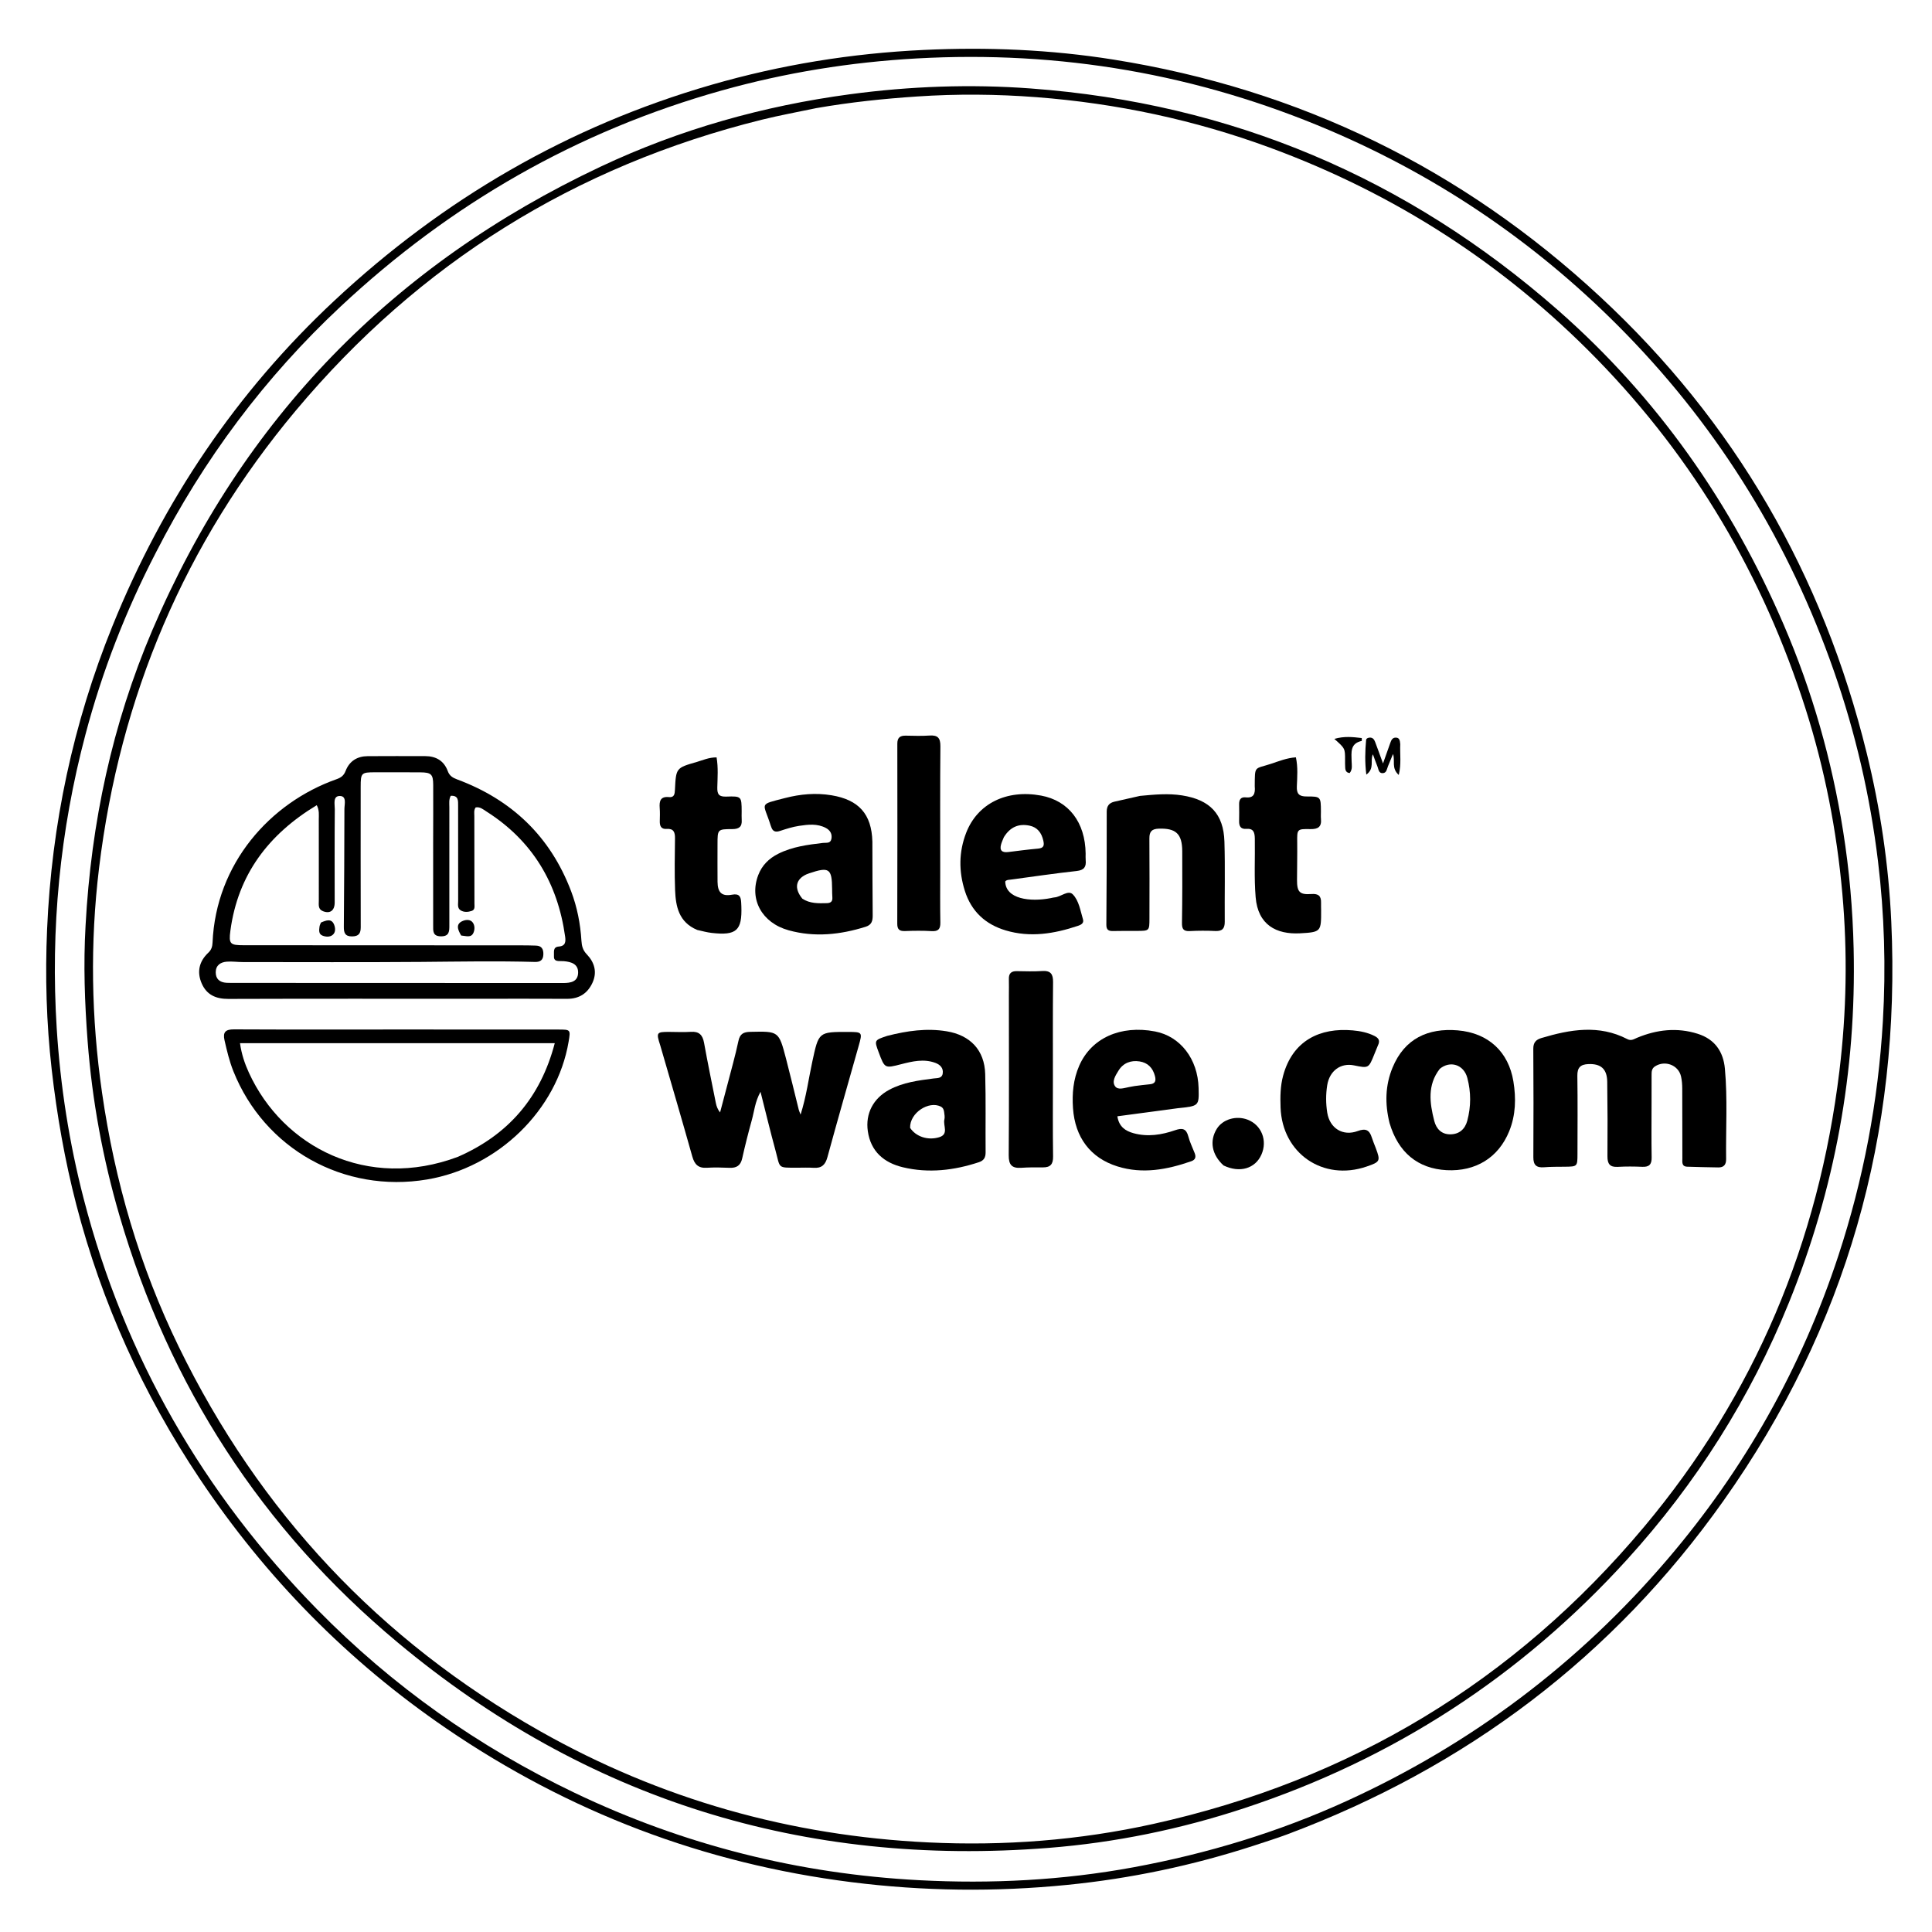
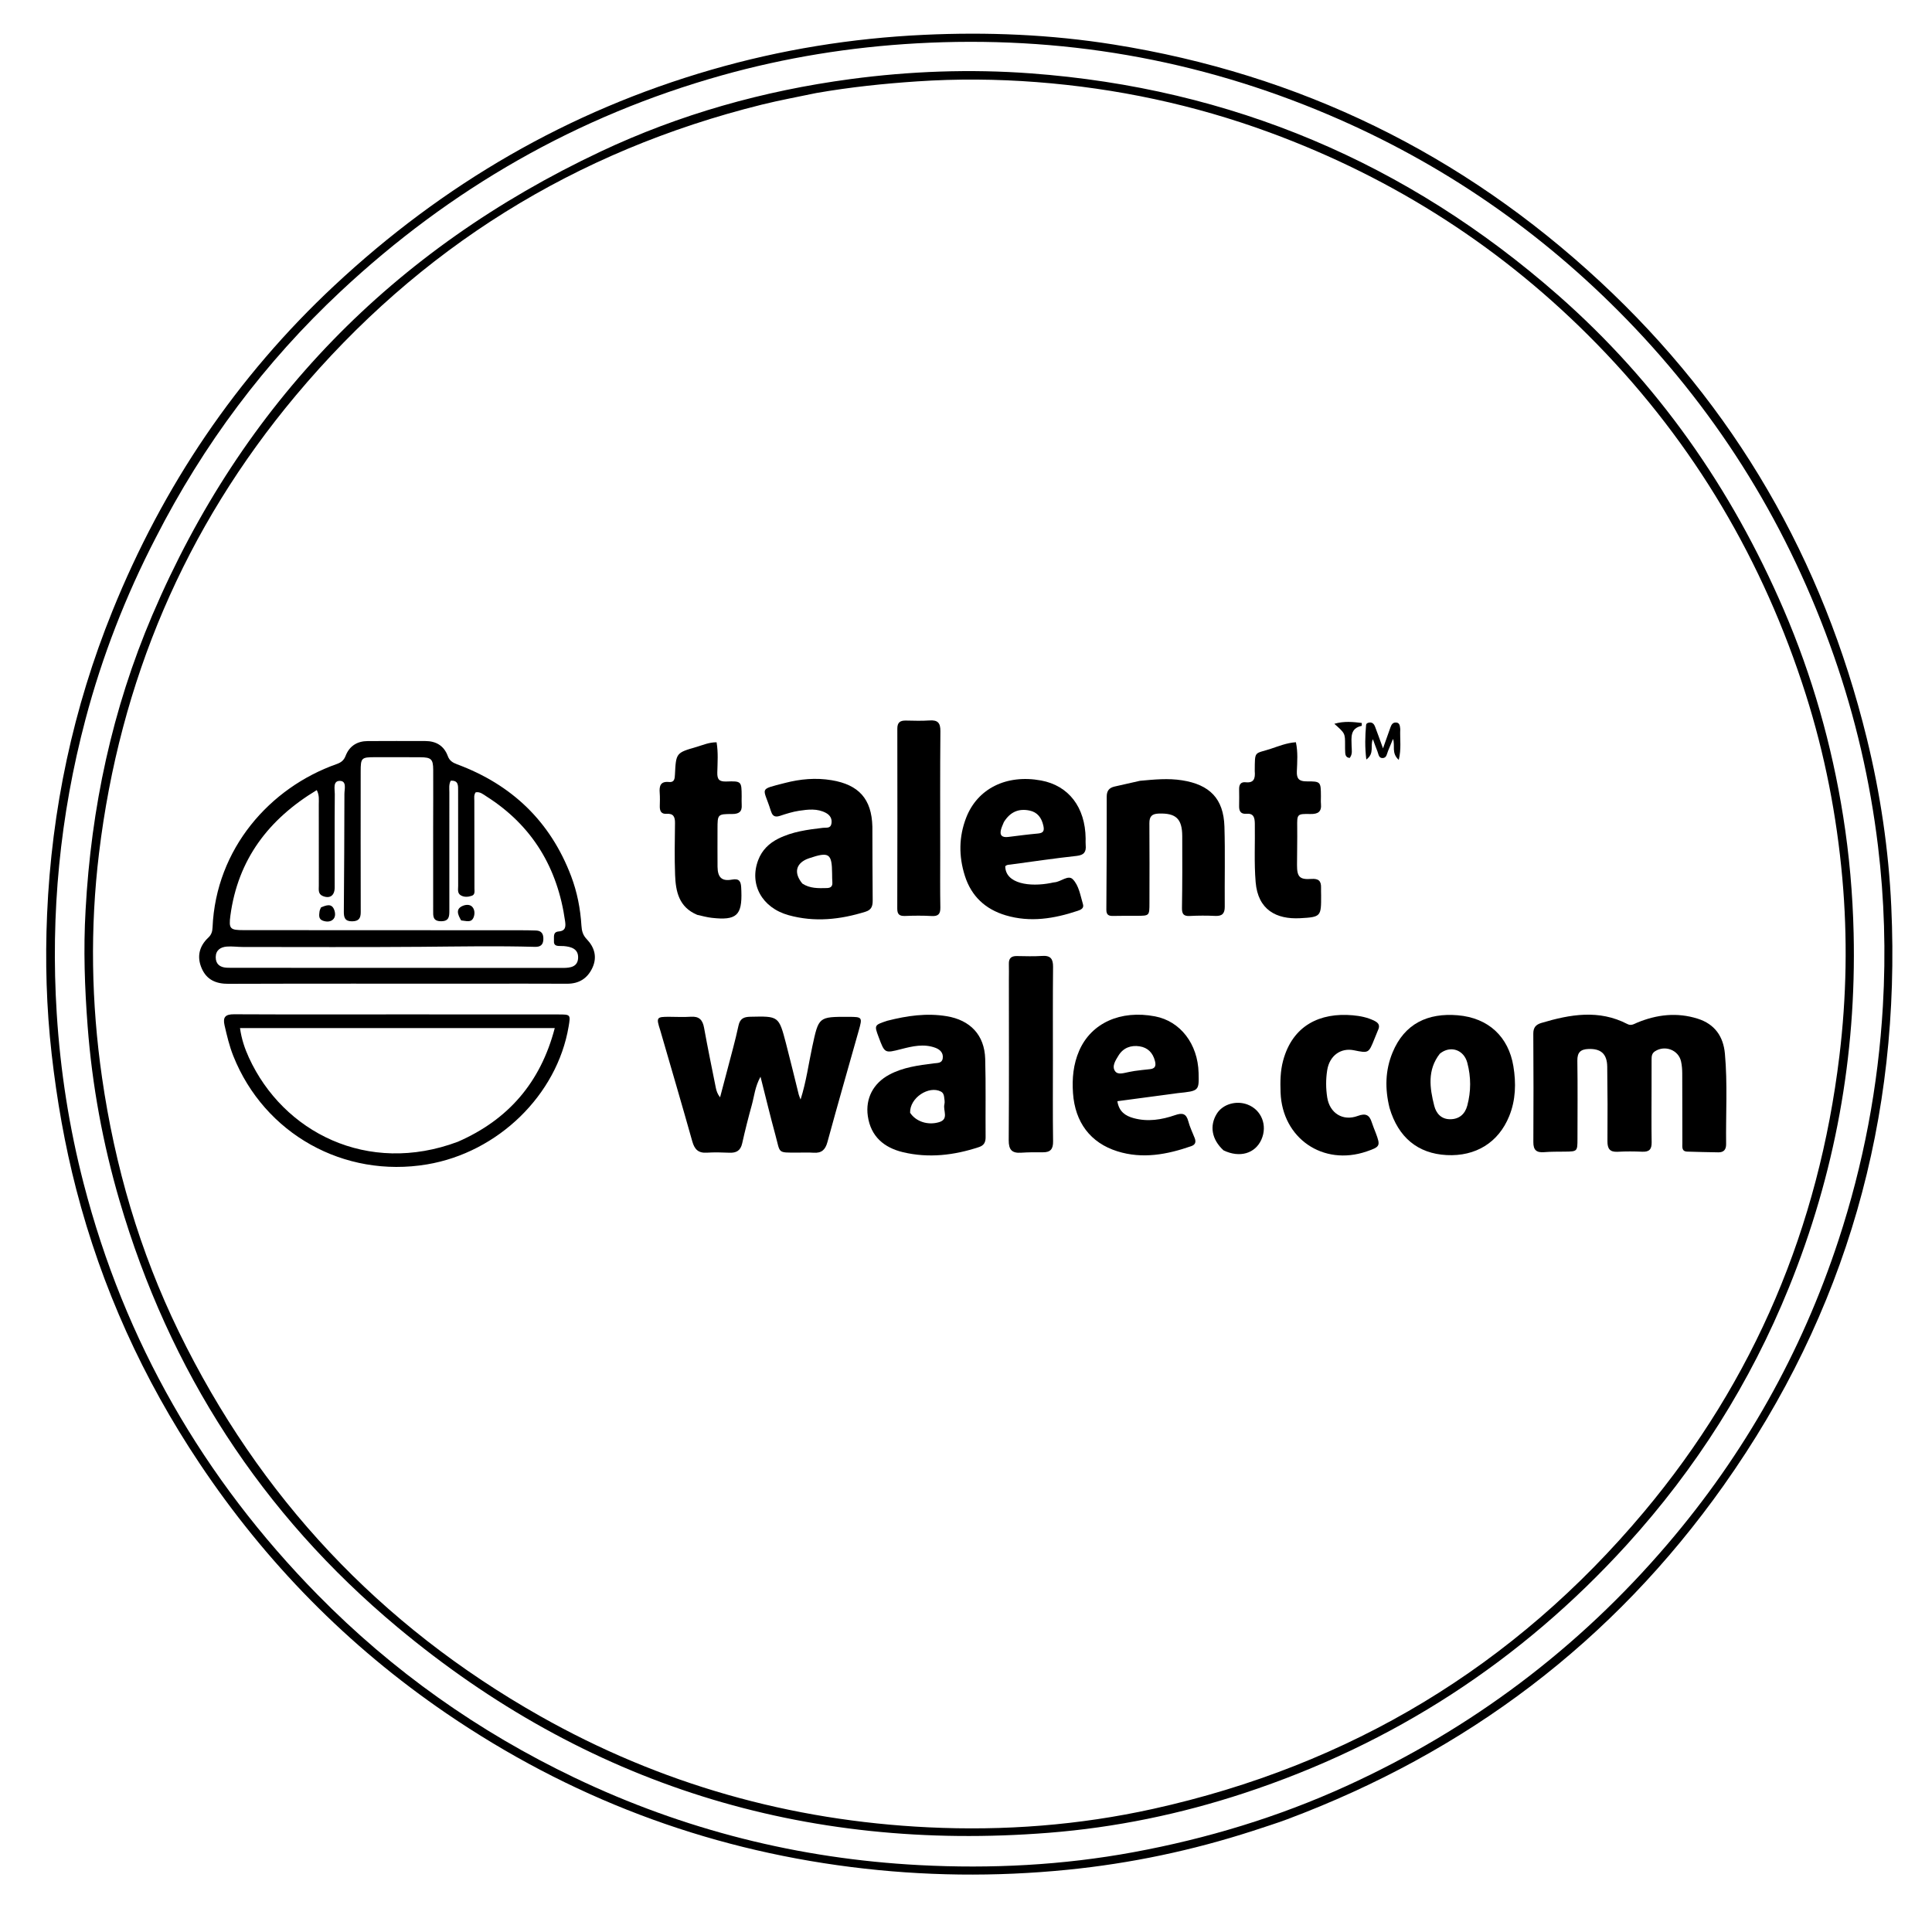
- <svg xmlns="http://www.w3.org/2000/svg" width="1024" height="1024" viewBox="0 0 1024 1008" xml:space="preserve">
+ <svg xmlns="http://www.w3.org/2000/svg" version="1.2" baseProfile="tiny-ps" viewBox="0 0 1024 1024">
  <path fill="#000000" opacity="1" stroke="none" d=" M664.219,970.342   C631.902,980.821 599.182,987.676 565.825,991.012   C527.614,994.833 489.424,994.396 451.215,989.576   C373.039,979.715 301.556,952.478 236.584,908.125   C184.362,872.475 140.811,828.131 105.708,775.547   C75.856,730.83 53.912,682.509 40.423,630.428   C34.327,606.89 30.149,583.015 27.396,558.824   C24.58,534.079 23.887,509.287 24.959,484.504   C27.361,429.004 38.753,375.314 59.62,323.76   C86.331,257.771 125.167,199.965 177.261,151.313   C234.855,97.525 301.21,58.879 377.064,36.958   C413.823,26.335 451.285,20.262 489.58,18.467   C523.337,16.885 556.872,18.276 590.15,23.579   C688.813,39.305 774.929,81.335 848.094,149.267   C919.518,215.58 966.205,296.624 989.415,391.229   C996.611,420.555 1001.027,450.291 1002.416,480.475   C1007.586,592.841 978.562,695.505 913.559,787.33   C854.908,870.182 777.157,928.735 682.102,964.305   C676.337,966.463 670.44,968.266 664.219,970.342  M82.545,285.017   C66.643,315.754 54.157,347.834 45.302,381.275   C31.769,432.382 26.737,484.339 30.068,537.135   C31.992,567.634 36.676,597.681 44.316,627.227   C66.002,711.086 107.801,783.641 168.403,845.315   C208.007,885.621 253.535,917.827 304.549,942.223   C362.378,969.878 423.406,985.207 487.311,988.551   C525.309,990.54 563.211,988.623 600.755,981.7   C639.745,974.509 677.417,963.12 713.517,946.669   C779.751,916.485 836.563,873.764 883.836,818.408   C924.59,770.686 954.831,717.009 974.417,657.393   C987.671,617.047 995.508,575.666 997.966,533.219   C999.609,504.859 998.775,476.611 995.376,448.464   C991.214,414.002 983.432,380.339 971.96,347.53   C948.389,280.118 911.984,220.554 862.246,169.369   C817.009,122.816 764.489,86.564 704.697,61.057   C634.713,31.203 561.755,18.713 485.767,22.979   C450.7,24.947 416.314,30.489 382.559,39.95   C305.848,61.45 238.712,100.054 180.632,154.369   C140.471,191.926 107.921,235.348 82.545,285.017  z" />
  <path fill="#000000" opacity="1" stroke="none" d=" M45.355,482.475   C48.31,428.027 59.487,375.844 80.706,326.079   C128.527,213.923 208.198,132.279 318.303,80.348   C360.301,60.54 404.625,48.102 450.629,41.942   C482.392,37.689 514.346,36.521 546.317,38.887   C652.583,46.751 745.761,86.177 825.738,156.383   C878.428,202.636 917.7,258.744 945.398,323.105   C960.554,358.32 970.918,394.882 976.917,432.665   C980.177,453.195 981.984,473.884 982.466,494.731   C983.966,559.691 972.546,622.232 948.173,682.397   C927.704,732.925 899.004,778.307 862.316,818.667   C806.175,880.427 738.476,924.384 659.24,950.455   C625.617,961.518 591.124,968.631 555.781,971.42   C426.044,981.659 310.578,945.821 210.688,862.465   C138.679,802.374 89.701,726.524 63.351,636.393   C54.515,606.167 48.828,575.306 46.439,543.809   C44.898,523.507 44.16,503.258 45.355,482.475  M432.627,49.308   C423.028,51.337 413.358,53.081 403.841,55.44   C304.745,80.011 222.182,131.497 156.744,209.653   C97.916,279.915 63.51,361.176 52.493,452.147   C47.688,491.818 48.36,531.504 54.076,571.128   C60.854,618.114 73.975,663.174 94.763,705.841   C137.463,793.477 201.237,861.457 286.144,909.491   C350.053,945.646 418.864,965.002 492.06,968.518   C532.113,970.442 571.89,967.433 611.155,958.748   C715.655,935.632 802.641,883.287 871.334,801.339   C930.019,731.328 963.937,650.362 974.921,559.672   C978.721,528.301 979.279,496.899 976.473,465.508   C973.505,432.305 967.165,399.685 957.038,367.843   C934.634,297.402 898.076,235.334 846.47,182.416   C797.2,131.893 739.201,94.562 672.921,70.194   C632.996,55.516 591.743,46.764 549.394,43.509   C528.314,41.889 507.158,41.713 485.992,43.144   C468.376,44.335 450.867,46.135 432.627,49.308  z" />
  <path fill="#000000" opacity="1" stroke="none" d=" M253,521.37   C208.672,521.37 164.844,521.3 121.016,521.446   C114.439,521.468 109.55,519.29 106.921,513.277   C104.231,507.123 105.544,501.511 110.462,496.905   C112.071,495.398 112.564,493.678 112.654,491.576   C114.441,449.731 143.119,417.45 178.36,404.999   C180.782,404.143 182.238,403.047 183.188,400.592   C185.197,395.401 189.302,392.822 194.84,392.782   C205.005,392.709 215.17,392.747 225.336,392.757   C231.092,392.762 235.317,395.218 237.343,400.736   C238.249,403.205 239.94,404.232 242.298,405.107   C271.233,415.855 291.687,435.323 302.701,464.358   C305.913,472.826 307.623,481.644 308.176,490.66   C308.347,493.44 308.943,495.653 310.989,497.785   C315.107,502.076 316.621,507.274 313.999,512.935   C311.385,518.58 306.899,521.439 300.494,521.399   C284.83,521.3 269.165,521.369 253,521.37  M229.58,438.5   C229.595,428.338 229.657,418.176 229.608,408.014   C229.581,402.372 228.553,401.402 222.801,401.362   C214.804,401.306 206.806,401.313 198.809,401.324   C191.518,401.334 191.173,401.663 191.168,408.938   C191.152,433.763 191.133,458.587 191.194,483.411   C191.202,486.681 190.197,488.274 186.622,488.316   C182.807,488.36 182.217,486.272 182.238,483.252   C182.379,462.432 182.545,441.611 182.547,420.791   C182.548,418.27 183.91,413.893 180.084,413.887   C176.309,413.88 177.473,418.315 177.45,420.866   C177.305,437.359 177.386,453.854 177.391,470.348   C177.393,474.621 174.918,476.441 171.162,474.944   C168.459,473.867 168.984,471.464 168.979,469.39   C168.947,455.062 169.015,440.734 168.963,426.406   C168.955,424.041 169.344,421.537 167.893,418.767   C142.294,434.21 126.113,455.557 122.118,485.24   C121.158,492.373 121.991,492.99 129.155,492.994   C178.304,493.026 227.454,493.033 276.603,493.056   C279.101,493.058 281.6,493.105 284.096,493.188   C287.084,493.288 288.071,495.052 287.993,497.825   C287.908,500.789 286.434,501.929 283.551,501.848   C263.413,501.285 243.277,501.67 223.137,501.83   C191.65,502.079 160.16,501.923 128.67,501.915   C125.842,501.914 122.993,501.484 120.189,501.706   C116.915,501.967 114.369,503.595 114.341,507.296   C114.313,510.941 116.508,512.679 120.019,512.903   C120.849,512.956 121.684,512.957 122.517,512.958   C181.163,512.97 239.809,512.967 298.456,513.019   C302.499,513.022 306.278,512.363 306.415,507.594   C306.548,502.913 302.756,501.782 298.819,501.444   C298.322,501.401 297.82,501.416 297.321,501.409   C295.436,501.386 293.38,501.465 293.607,498.706   C293.769,496.732 292.839,493.945 296.171,493.687   C299.88,493.4 299.884,490.937 299.519,488.325   C295.563,460.017 282.192,437.604 257.858,422.129   C256.127,421.029 254.41,419.492 252.098,419.958   C251.06,421.44 251.404,422.984 251.404,424.443   C251.406,439.933 251.452,455.423 251.466,470.913   C251.467,472.365 251.885,474.158 250.041,474.787   C248.136,475.437 246.035,475.614 244.226,474.544   C242.306,473.408 242.84,471.298 242.836,469.535   C242.799,452.707 242.82,435.88 242.81,419.052   C242.809,416.409 243.052,413.524 238.893,413.798   C237.824,415.822 238.167,417.85 238.165,419.805   C238.143,440.631 238.139,461.457 238.162,482.283   C238.165,485.453 238.269,488.333 233.672,488.277   C229.261,488.223 229.589,485.382 229.59,482.485   C229.594,468.157 229.584,453.829 229.58,438.5  z" />
  <path fill="#000000" opacity="1" stroke="none" d=" M875.361,576.002   C875.359,586.165 875.245,595.831 875.408,605.492   C875.471,609.179 874.093,610.592 870.442,610.434   C866.118,610.247 861.77,610.215 857.451,610.459   C853.244,610.696 851.95,608.861 851.983,604.856   C852.091,591.695 852.047,578.53 851.866,565.37   C851.771,558.517 848.465,555.712 841.828,555.991   C837.724,556.163 835.967,557.819 836.031,562.166   C836.235,575.992 836.115,589.823 836.094,603.652   C836.084,610.281 836.006,610.314 829.415,610.387   C825.752,610.427 822.076,610.375 818.43,610.671   C814.407,610.997 812.682,609.592 812.709,605.359   C812.829,586.198 812.801,567.036 812.682,547.876   C812.662,544.621 814.008,543.065 816.979,542.177   C832.249,537.616 847.479,534.948 862.555,542.765   C864.589,543.82 866.044,542.728 867.696,542.042   C878.173,537.695 888.877,536.462 899.846,539.936   C908.84,542.784 913.402,549.333 914.232,558.429   C915.688,574.386 914.677,590.396 914.878,606.381   C914.914,609.272 913.65,610.804 910.757,610.762   C905.265,610.683 899.774,610.55 894.284,610.378   C891.192,610.28 891.691,607.866 891.685,605.961   C891.641,593.632 891.685,581.302 891.623,568.972   C891.612,566.826 891.456,564.631 890.984,562.545   C889.614,556.48 882.467,553.804 877.209,557.182   C875.509,558.275 875.375,559.806 875.374,561.506   C875.371,566.172 875.365,570.837 875.361,576.002  z" />
  <path fill="#000000" opacity="1" stroke="none" d=" M349.945,546.085   C347.724,539.242 347.958,538.912 354.653,538.924   C358.485,538.931 362.333,539.155 366.147,538.892   C370.526,538.589 372.409,540.541 373.162,544.699   C375.087,555.333 377.273,565.921 379.396,576.519   C379.74,578.233 380.293,579.906 381.654,581.612   C382.952,576.708 384.271,571.809 385.543,566.898   C387.544,559.167 389.741,551.476 391.399,543.671   C392.209,539.861 394.198,538.977 397.659,538.899   C412.725,538.56 412.781,538.48 416.593,553.047   C418.951,562.056 421.097,571.12 423.354,580.155   C423.512,580.785 423.805,581.381 424.325,582.762   C427.378,573.143 428.56,563.839 430.529,554.737   C433.947,538.939 433.774,538.902 449.668,538.947   C457.059,538.968 457.163,539.095 455.154,546.218   C449.596,565.923 443.928,585.598 438.546,605.352   C437.423,609.477 435.402,611.256 431.2,610.965   C428.381,610.769 425.537,610.914 422.704,610.908   C411.812,610.885 413.683,611.474 410.979,601.581   C408.268,591.663 405.877,581.657 403.088,570.674   C400.151,576.006 399.774,580.974 398.486,585.631   C396.622,592.369 394.898,599.153 393.38,605.977   C392.525,609.823 390.329,611.124 386.624,610.967   C382.631,610.797 378.613,610.687 374.631,610.942   C370.137,611.23 368.12,609.186 366.943,605   C361.442,585.45 355.709,565.965 349.945,546.085  z" />
  <path fill="#000000" opacity="1" stroke="none" d=" M736.479,587.195   C733.957,576.99 734.209,567.267 738.058,557.907   C744.465,542.325 757.011,536.824 772.536,538.105   C789.018,539.466 799.558,549.62 802.118,565.092   C803.61,574.107 803.376,583.051 799.906,591.584   C794.198,605.624 782.1,613.01 766.746,612.215   C751.547,611.428 741.094,602.897 736.479,587.195  M763.124,558.5   C756.44,567.082 757.76,576.586 760.18,586.087   C761.242,590.255 763.983,593.244 768.67,593.219   C773.436,593.193 776.498,590.468 777.692,585.995   C779.7,578.47 779.708,570.853 777.71,563.315   C775.816,556.168 768.545,554.004 763.124,558.5  z" />
  <path fill="#000000" opacity="1" stroke="none" d=" M624.196,579.384   C613.418,580.801 603.083,582.196 592.229,583.661   C593.082,589.223 596.514,591.446 600.817,592.629   C608.324,594.693 615.72,593.504 622.872,591.028   C626.623,589.728 628.74,590.137 629.826,594.292   C630.62,597.332 632.041,600.208 633.193,603.153   C633.99,605.188 633.663,606.691 631.386,607.484   C618.59,611.938 605.564,614.382 592.27,610.225   C577.909,605.734 569.781,594.816 568.71,579.363   C568.175,571.65 568.851,564.101 571.999,556.874   C578.373,542.245 593.872,535.189 612.216,538.698   C625.605,541.259 634.87,553.281 635.278,568.624   C635.533,578.221 635.533,578.221 624.196,579.384  M601.338,567.635   C603.978,567.319 606.61,566.925 609.258,566.708   C612.18,566.469 612.858,565.077 612.15,562.334   C611.026,557.98 608.336,555.252 604.013,554.576   C599.4,553.854 595.316,555.385 592.825,559.464   C591.317,561.934 589.136,565.122 591.023,567.749   C592.604,569.952 595.941,568.596 598.522,568.148   C599.177,568.035 599.825,567.883 601.338,567.635  z" />
  <path fill="#000000" opacity="1" stroke="none" d=" M470.264,541.025   C480.885,538.321 491.161,536.859 501.758,538.608   C514.221,540.665 521.827,548.555 522.18,561.27   C522.564,575.085 522.276,588.918 522.392,602.743   C522.414,605.46 521.49,607.113 518.866,607.981   C505.653,612.355 492.157,613.931 478.558,610.678   C468.642,608.306 461.524,602.422 459.964,591.556   C458.618,582.186 462.866,574.146 471.307,569.615   C478.677,565.658 486.758,564.658 494.848,563.607   C496.769,563.357 499.214,563.665 499.649,561.038   C500.133,558.113 498.288,556.288 495.768,555.352   C489.654,553.081 483.603,554.52 477.621,556.056   C468.922,558.291 468.936,558.346 465.708,549.695   C463.337,543.339 463.337,543.339 470.264,541.025  M482.378,589.787   C485.37,594.37 491.668,596.59 497.749,594.767   C503.075,593.17 499.744,588.547 500.544,585.365   C500.855,584.128 500.569,582.709 500.406,581.392   C500.262,580.225 499.847,579.145 498.669,578.534   C492.376,575.273 482.128,581.788 482.378,589.787  z" />
  <path fill="#000000" opacity="1" stroke="none" d=" M604.229,413.836   C611.951,413.125 619.156,412.418 626.534,413.581   C641.147,415.884 648.535,423.279 648.975,438.106   C649.394,452.244 649.027,466.404 649.143,480.553   C649.173,484.21 647.759,485.625 644.097,485.453   C639.613,485.243 635.101,485.251 630.618,485.487   C627.233,485.665 626.416,484.342 626.469,481.113   C626.674,468.464 626.662,455.81 626.612,443.159   C626.575,433.892 623.212,430.894 614.139,431.208   C610.5,431.334 609.171,432.75 609.2,436.35   C609.312,450.5 609.253,464.651 609.229,478.801   C609.218,485.378 609.187,485.379 602.513,485.401   C598.351,485.415 594.187,485.356 590.028,485.464   C587.621,485.526 586.368,484.931 586.39,482.13   C586.545,462.155 586.618,442.18 586.584,422.205   C586.579,419.127 587.9,417.556 590.677,416.903   C595.042,415.877 599.416,414.891 604.229,413.836  z" />
  <path fill="#000000" opacity="1" stroke="none" d=" M556.987,468.007   C557.893,467.816 558.382,467.681 558.877,467.648   C562.27,467.42 566.123,463.522 568.593,466.024   C571.863,469.338 572.615,474.656 574.002,479.268   C574.649,481.418 572.839,482.205 571.247,482.738   C558.728,486.929 546.013,489.012 533.037,485.138   C522.287,481.929 514.834,475.057 511.393,464.186   C508.121,453.852 508.157,443.559 512.086,433.407   C518.078,417.924 533.501,410.295 551.777,413.672   C566.405,416.375 575.211,427.824 575.408,444.398   C575.422,445.563 575.324,446.737 575.436,447.892   C575.786,451.487 574.604,453.217 570.613,453.652   C558.89,454.928 547.217,456.672 535.525,458.235   C534.554,458.365 533.501,458.278 532.8,459.188   C532.97,468.468 545.89,470.195 556.987,468.007  M532.086,435.688   C531.598,436.915 531.014,438.113 530.642,439.374   C529.653,442.727 531.05,444.014 534.402,443.599   C539.646,442.95 544.888,442.249 550.149,441.782   C553.145,441.515 553.601,440.239 552.973,437.505   C552.024,433.371 549.824,430.479 545.706,429.616   C540.193,428.461 535.571,430.087 532.086,435.688  z" />
  <path fill="#000000" opacity="1" stroke="none" d=" M462.378,438.124   C462.423,451.436 462.418,464.265 462.542,477.093   C462.571,480.036 462.058,482.185 458.815,483.202   C445.354,487.423 431.746,488.885 417.995,485.071   C403.755,481.121 397.006,468.597 401.879,455.828   C403.884,450.574 407.58,446.964 412.562,444.476   C420.019,440.751 428.098,439.72 436.211,438.763   C437.925,438.561 440.162,439.212 440.662,436.642   C441.17,434.03 440.007,432.056 437.731,430.842   C433.191,428.419 428.303,429.013 423.548,429.722   C420.116,430.235 416.742,431.313 413.431,432.409   C411.051,433.197 409.566,432.73 408.775,430.325   C408.671,430.009 408.529,429.705 408.43,429.387   C404.592,417.116 401.704,418.698 416.095,414.975   C424.109,412.902 432.364,412.113 440.823,413.531   C455.047,415.914 462.017,423.347 462.378,438.124  M425.269,468.319   C429.265,470.955 433.758,470.807 438.264,470.69   C440.336,470.635 441.33,469.773 441.165,467.63   C441.05,466.142 441.051,464.643 441.039,463.148   C440.957,452.307 439.47,451.298 428.831,454.895   C428.359,455.054 427.885,455.217 427.433,455.423   C421.781,457.996 420.715,462.801 425.269,468.319  z" />
  <path fill="#000000" opacity="1" stroke="none" d=" M214,537.649   C241.651,537.657 268.803,537.659 295.954,537.68   C302.441,537.685 302.456,537.732 301.373,544.134   C295.246,580.383 263.982,610.815 226.366,617.144   C182.317,624.557 140.146,600.976 123.677,559.731   C121.57,554.454 120.284,548.952 119.014,543.434   C118.004,539.05 119.502,537.563 124.051,537.585   C153.867,537.731 183.684,537.654 214,537.649  M242.675,605.152   C269.355,593.497 286.48,573.787 294.035,544.908   C238.01,544.908 182.862,544.908 127.208,544.908   C128.029,550.762 129.714,555.732 131.92,560.545   C150.046,600.1 194.844,623.074 242.675,605.152  z" />
  <path fill="#000000" opacity="1" stroke="none" d=" M665.041,408.744   C665.132,397.564 664.708,399.771 673.633,396.838   C677.831,395.457 682.006,393.728 686.849,393.4   C687.992,398.661 687.559,403.797 687.353,408.872   C687.194,412.779 688.603,414.16 692.519,414.145   C700.062,414.117 700.064,414.299 700.114,422.062   C700.122,423.394 700.014,424.736 700.139,426.056   C700.536,430.244 698.597,431.523 694.557,431.442   C687.387,431.298 687.474,431.497 687.551,438.478   C687.626,445.135 687.463,451.794 687.446,458.452   C687.429,464.744 688.821,466.314 695.067,465.852   C698.881,465.571 700.304,466.956 700.184,470.54   C700.14,471.87 700.217,473.203 700.22,474.535   C700.246,485.701 700.245,486.074 689.087,486.671   C676.482,487.346 666.738,482.235 665.518,467.544   C664.66,457.22 665.253,446.911 665.084,436.598   C665.03,433.315 664.517,430.978 660.482,431.31   C657.633,431.545 656.708,429.859 656.758,427.27   C656.815,424.274 656.818,421.275 656.76,418.279   C656.713,415.852 657.648,414.334 660.24,414.616   C664.521,415.083 665.396,412.72 665.041,408.744  z" />
  <path fill="#000000" opacity="1" stroke="none" d=" M369.514,484.877   C359.758,480.761 358.142,472.43 357.812,463.719   C357.467,454.58 357.655,445.418 357.764,436.268   C357.803,433.066 357.003,431.071 353.34,431.341   C350.424,431.556 349.641,429.804 349.702,427.261   C349.759,424.933 349.842,422.591 349.661,420.275   C349.375,416.601 350.006,414.009 354.611,414.476   C357.459,414.764 357.627,412.714 357.735,410.526   C358.304,399.058 358.321,399.01 369.237,395.866   C372.535,394.916 375.744,393.405 379.801,393.431   C380.733,398.887 380.309,404.183 380.186,409.415   C380.101,413.08 381.146,414.348 384.994,414.211   C393.039,413.925 393.048,414.148 393.098,422.06   C393.107,423.557 393.011,425.061 393.119,426.551   C393.385,430.248 391.669,431.437 388.067,431.442   C380.309,431.453 380.305,431.61 380.297,439.413   C380.29,446.069 380.251,452.725 380.311,459.38   C380.362,465.007 382.539,467.218 387.958,466.208   C391.892,465.475 392.666,467.25 392.843,470.336   C392.881,471 392.912,471.665 392.936,472.33   C393.392,485.206 390.353,487.967 377.19,486.462   C374.73,486.181 372.313,485.518 369.514,484.877  z" />
  <path fill="#000000" opacity="1" stroke="none" d=" M558.063,562   C558.068,576.658 557.951,590.819 558.153,604.974   C558.212,609.06 556.737,610.775 552.748,610.736   C548.92,610.699 545.079,610.7 541.263,610.958   C536.369,611.289 534.603,609.436 534.641,604.333   C534.85,576.018 534.732,547.7 534.727,519.383   C534.727,516.551 534.81,513.717 534.721,510.888   C534.626,507.898 536.014,506.68 538.939,506.73   C543.435,506.805 547.947,506.948 552.427,506.662   C556.895,506.376 558.188,508.296 558.145,512.529   C557.979,528.851 558.068,545.176 558.063,562  z" />
  <path fill="#000000" opacity="1" stroke="none" d=" M730.297,546.172   C729.6,547.924 729.014,549.305 728.455,550.696   C725.416,558.26 725.418,558.261 717.627,556.669   C710.591,555.231 704.653,559.539 703.439,567.244   C702.684,572.034 702.705,576.921 703.461,581.703   C704.775,590.014 711.75,594.398 719.646,591.463   C723.89,589.886 725.838,590.955 727.077,594.887   C727.677,596.79 728.482,598.629 729.184,600.5   C731.762,607.371 731.533,607.828 724.321,610.299   C701.26,618.198 679.616,603.356 678.728,579.033   C678.521,573.357 678.586,567.688 680.074,562.162   C685.132,543.383 699.739,536.594 716.936,538.12   C720.9,538.472 724.84,539.233 728.487,541.069   C730.6,542.133 731.666,543.453 730.297,546.172  z" />
  <path fill="#000000" opacity="1" stroke="none" d=" M498.334,453   C498.34,462.659 498.234,471.82 498.406,480.976   C498.471,484.462 497.279,485.715 493.763,485.511   C489.116,485.241 484.436,485.293 479.781,485.475   C476.86,485.589 475.56,484.763 475.569,481.603   C475.651,449.796 475.659,417.988 475.601,386.181   C475.595,382.809 477.176,381.846 480.197,381.912   C484.358,382.003 488.537,382.133 492.682,381.85   C497.019,381.555 498.471,383.126 498.43,387.554   C498.232,409.201 498.336,430.851 498.334,453  z" />
  <path fill="#000000" opacity="1" stroke="none" d=" M648.513,609.721   C642.212,603.982 640.968,596.69 644.929,590.295   C648.058,585.244 655.209,583.122 661.263,585.449   C668.637,588.282 671.887,596.512 668.577,603.971   C665.29,611.38 657.122,613.852 648.513,609.721  z" />
  <path fill="#000000" opacity="1" stroke="none" d=" M742.163,386.393   C741.916,391.814 742.829,396.902 741.365,402.75   C737.306,399.057 739.581,395.261 738.327,391.647   C737.357,393.996 736.518,396.03 735.677,398.063   C735.061,399.55 734.978,401.671 732.908,401.787   C730.678,401.913 730.669,399.684 730.07,398.236   C729.246,396.246 728.556,394.201 727.669,391.801   C726.061,395.138 728.713,399.282 724.179,402.566   C723.352,395.911 723.536,390.092 724.059,384.269   C724.14,383.371 725.049,383.013 725.948,382.951   C727.6,382.836 728.352,383.955 728.841,385.233   C730.138,388.629 731.35,392.058 733.024,396.646   C734.565,392.284 735.724,388.917 736.951,385.575   C737.413,384.319 737.979,383.025 739.612,382.956   C741.683,382.868 741.997,384.348 742.163,386.393  z" />
  <path fill="#000000" opacity="1" stroke="none" d=" M712.913,396.766   C712.912,395.808 712.913,395.309 712.914,394.81   C712.924,388.678 712.924,388.678 707.228,383.628   C712.457,382.095 717.098,382.637 721.764,383.183   C721.764,384.107 721.821,384.691 721.756,384.705   C715.486,386.038 716.292,390.836 716.377,395.393   C716.415,397.47 716.997,399.717 715.34,401.75   C712.485,401.319 713.113,399.035 712.913,396.766  z" />
  <path fill="#000000" opacity="1" stroke="none" d=" M244.429,487.844   C242.564,484.677 241.305,481.581 245.605,479.991   C247.201,479.4 249.437,479.288 250.642,481.056   C251.714,482.629 251.665,484.703 250.954,486.359   C249.722,489.224 247.044,488.046 244.429,487.844  z" />
  <path fill="#000000" opacity="1" stroke="none" d=" M170.117,480.963   C172.92,479.758 175.73,478.694 177.079,482.076   C177.76,483.783 178.038,486.213 176.208,487.602   C174.713,488.737 172.638,488.574 170.947,487.909   C168.808,487.067 169.112,485.026 169.341,483.202   C169.422,482.554 169.682,481.928 170.117,480.963  z" />
</svg>
